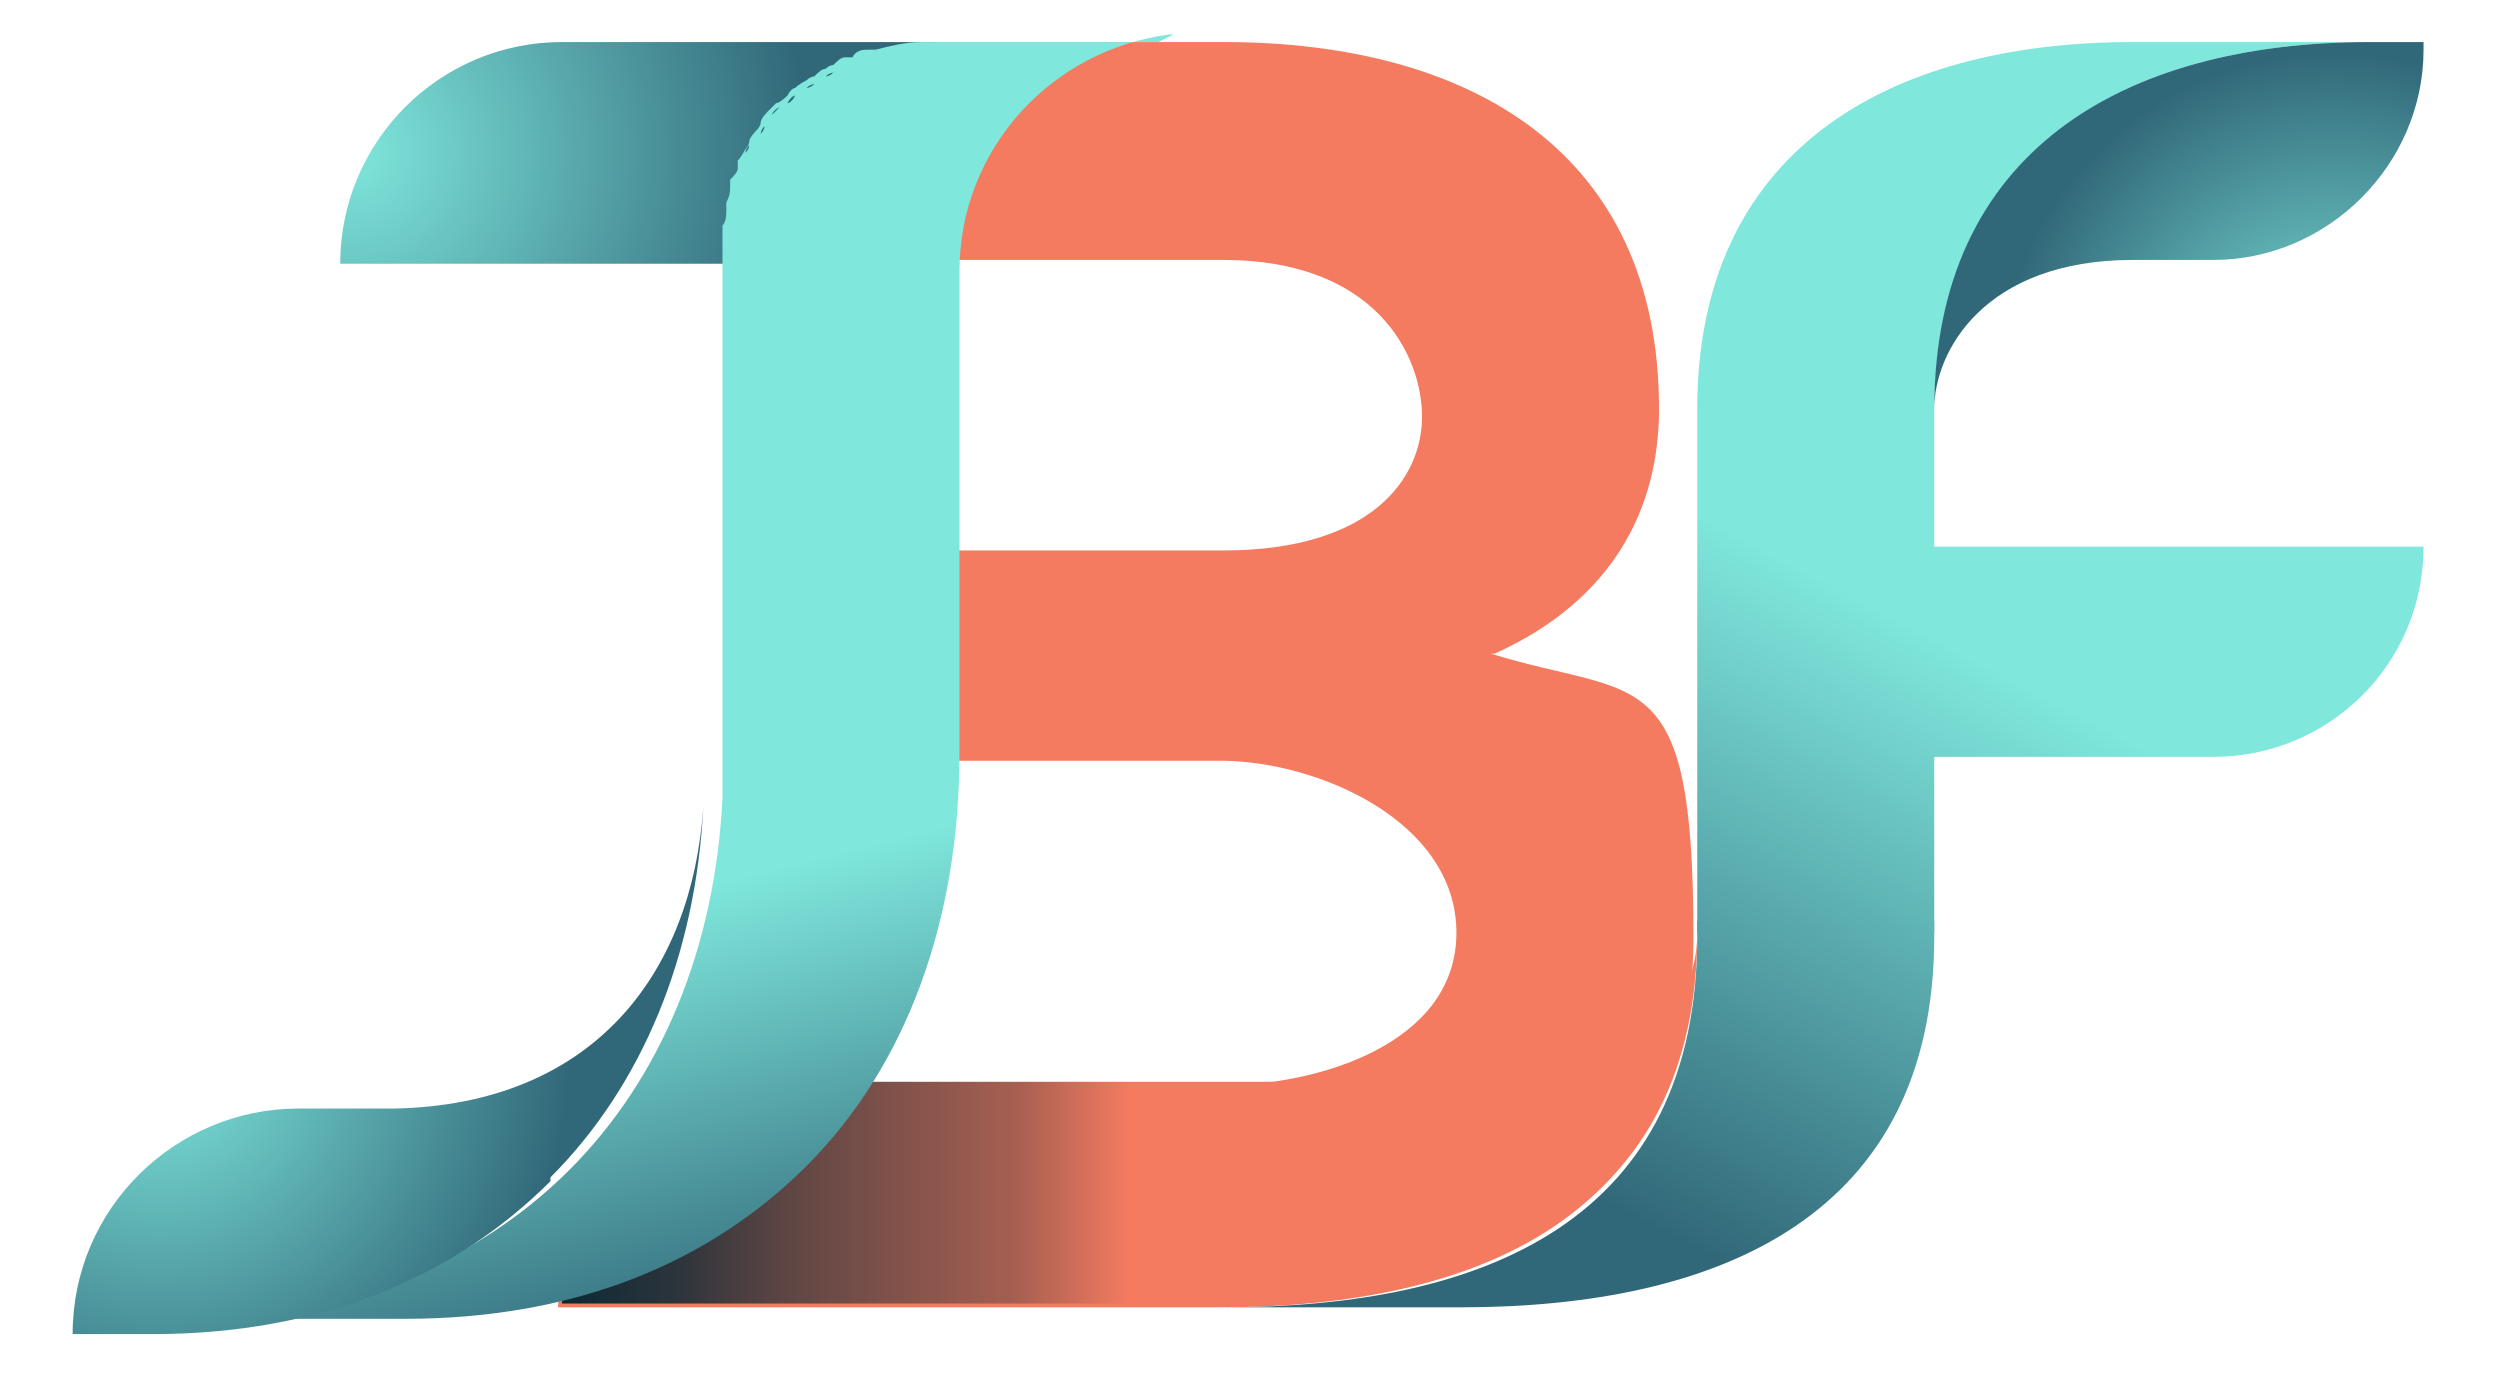
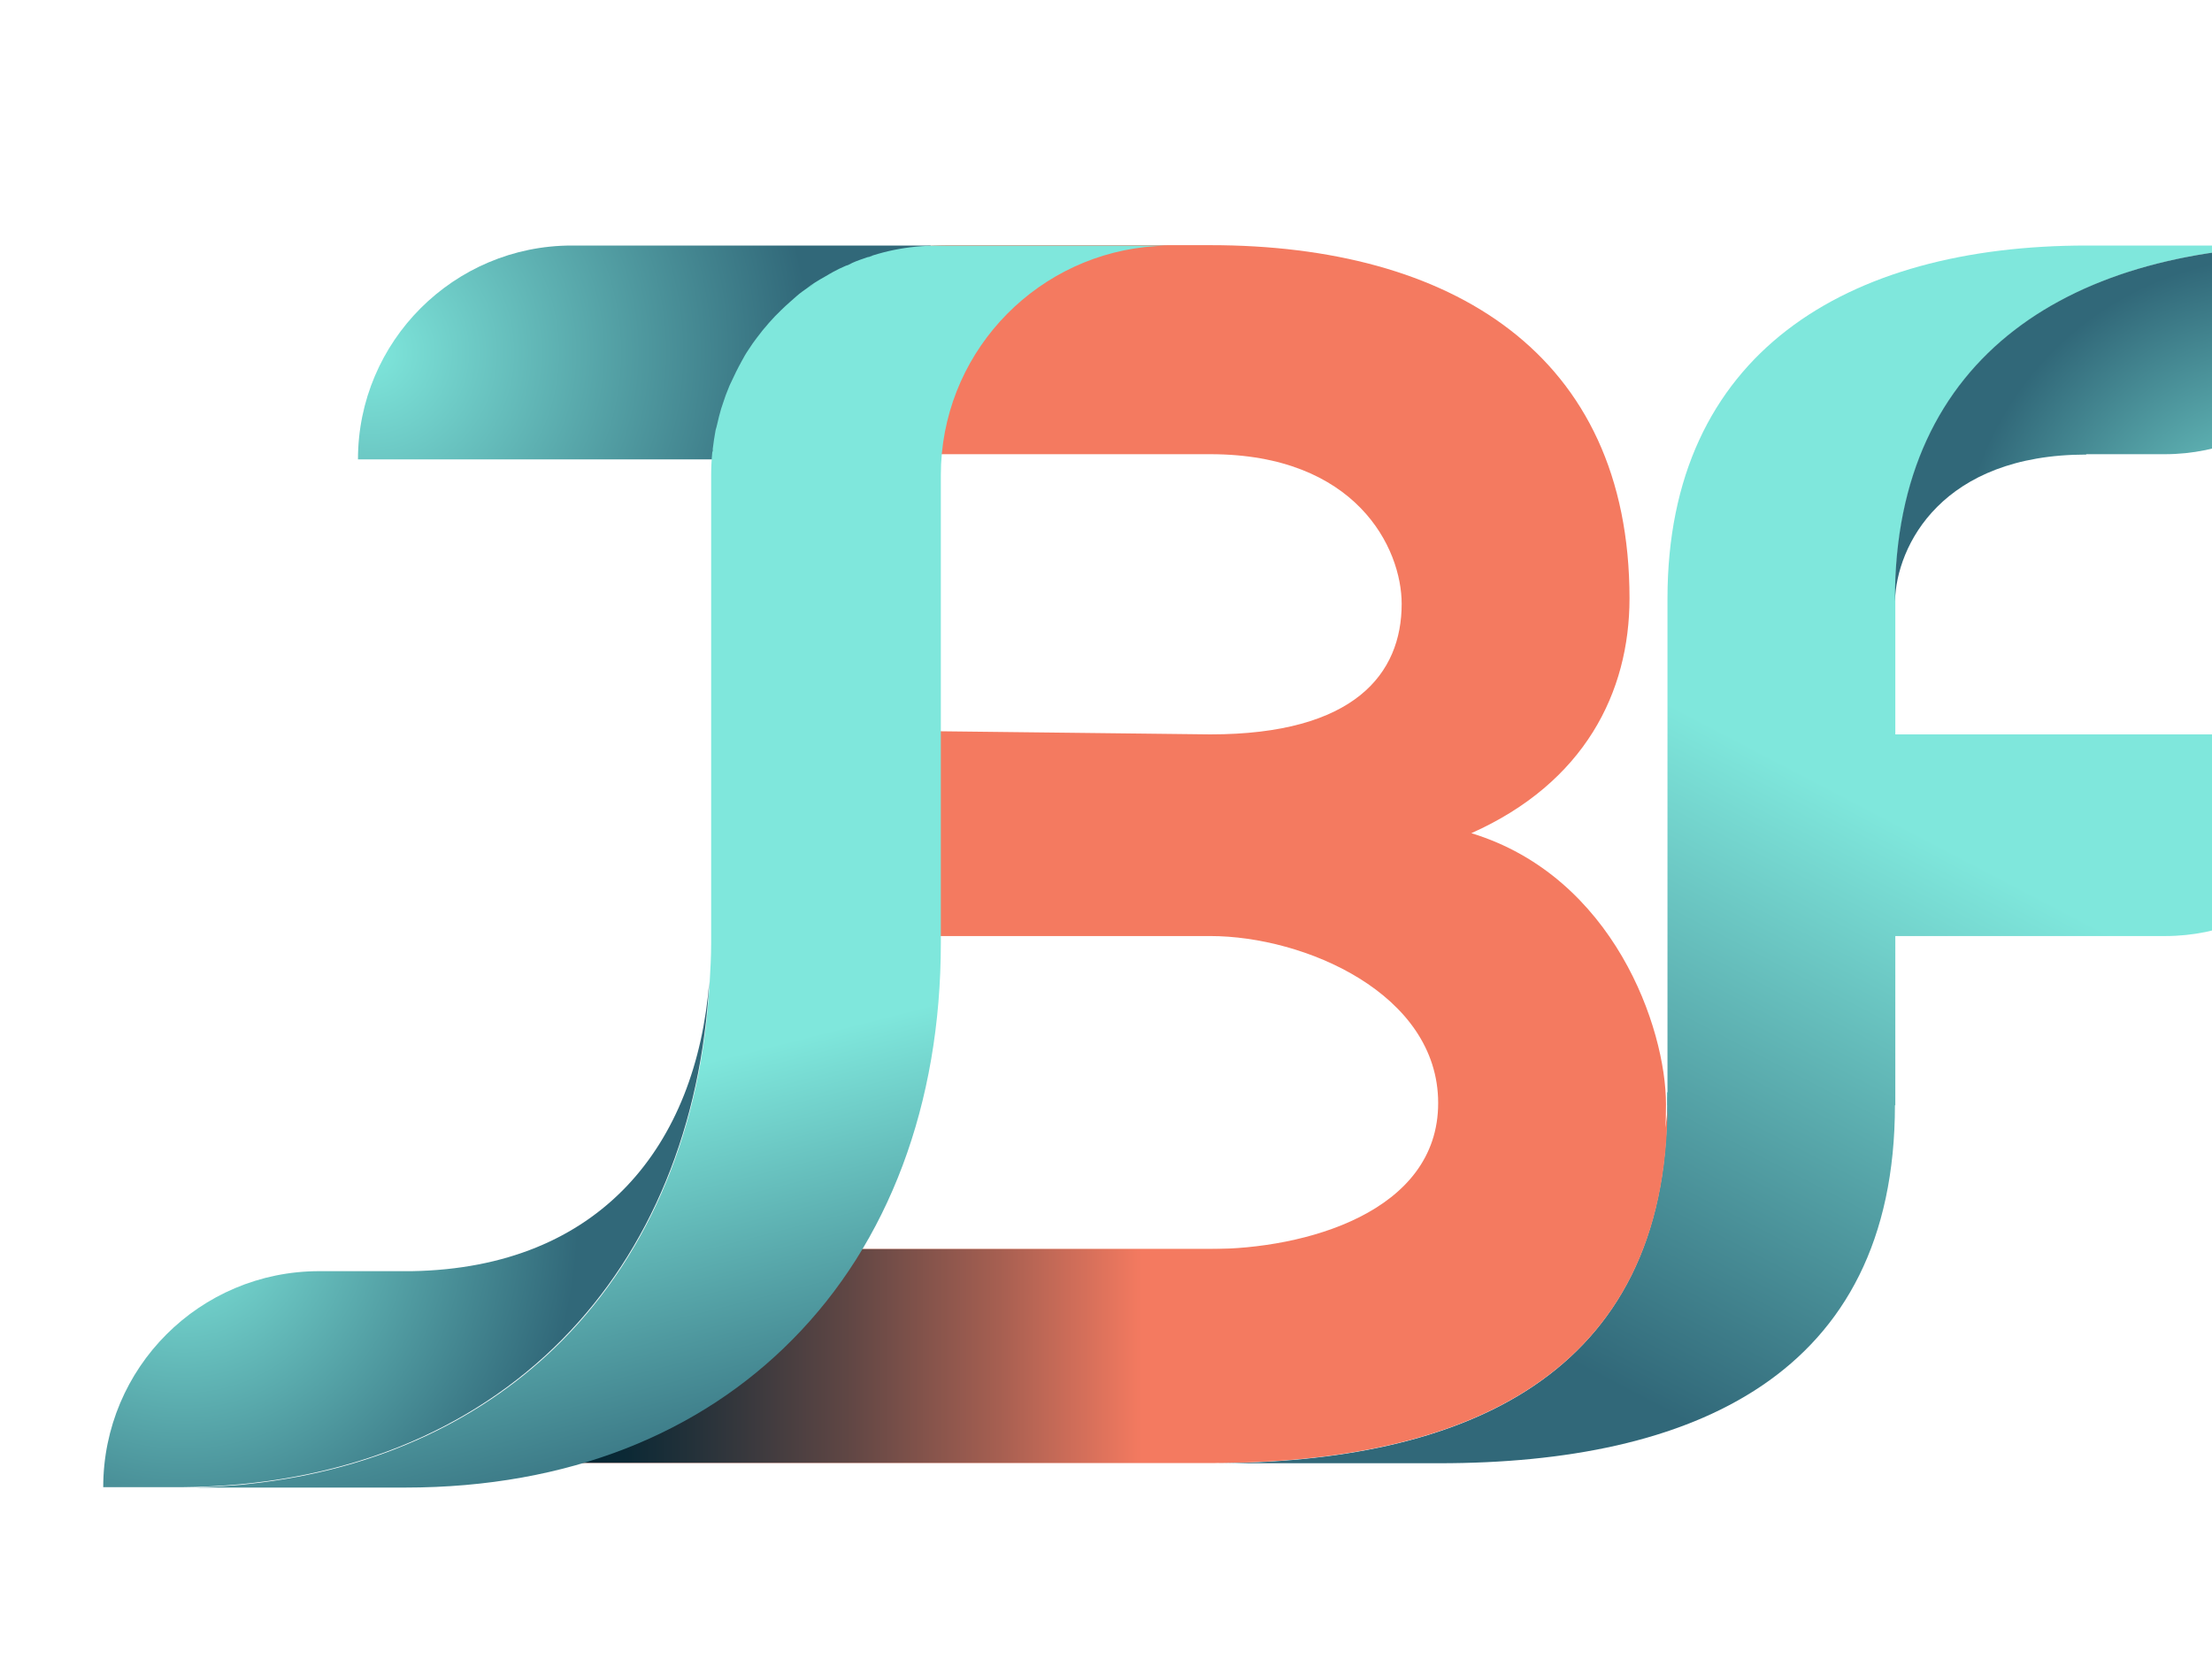
- <svg xmlns="http://www.w3.org/2000/svg" id="Layer_1" data-name="Layer 1" version="1.1" viewBox="0 0 65.4 35.9">
+ <svg xmlns="http://www.w3.org/2000/svg" xmlns:xlink="http://www.w3.org/1999/xlink" id="Layer_1" data-name="Layer 1" viewBox="35 45 60 45">
  <defs>
    <style>
      .cls-1 {
-         fill: url(#Unbenannter_Verlauf_6);
+         fill: url(#linear-gradient);
      }

      .cls-1, .cls-2, .cls-3, .cls-4, .cls-5, .cls-6, .cls-7, .cls-8, .cls-9, .cls-10, .cls-11, .cls-12 {
        stroke-width: 0px;
      }

      .cls-2 {
-         fill: #f47a60;
+         fill: #316879;
      }

      .cls-3 {
-         fill: url(#Unbenannter_Verlauf_5);
+         fill: #808285;
      }

      .cls-4 {
-         fill: url(#Unbenannter_Verlauf_2);
+         fill: #7fe7dc;
      }

      .cls-5 {
        fill: none;
      }

      .cls-6 {
-         fill: url(#Unbenannter_Verlauf);
+         fill: #f47a60;
      }

      .cls-7 {
-         fill: url(#Unbenannter_Verlauf_3);
+         fill: url(#linear-gradient-2);
      }

      .cls-8 {
+         fill: url(#radial-gradient-2);
+       }
+ 
+       .cls-9 {
+         fill: url(#linear-gradient-3);
+       }
+ 
+       .cls-10 {
+         fill: url(#radial-gradient);
+       }
+ 
+       .cls-11 {
        fill: url(#Unbenannter_Verlauf_4);
      }

-       .cls-9 {
-         fill: #808285;
-       }
- 
-       .cls-10 {
-         fill: #7fe7dc;
-       }
- 
-       .cls-11 {
-         fill: #316879;
-       }
- 
      .cls-12 {
-         fill: url(#Unbenannter_Verlauf_7);
+         fill: url(#radial-gradient-3);
      }
    </style>
-     <linearGradient id="Unbenannter_Verlauf" data-name="Unbenannter Verlauf" x1="49" y1="21" x2="41.1" y2="5.9" gradientTransform="translate(0 36.9) scale(1 -1)" gradientUnits="userSpaceOnUse">
+     <linearGradient id="linear-gradient" x1="84.85" y1="66.46" x2="76.94" y2="81.59" gradientUnits="userSpaceOnUse">
      <stop offset="0" stop-color="#7fe7dc" />
      <stop offset="1" stop-color="#316879" />
    </linearGradient>
-     <linearGradient id="Unbenannter_Verlauf_2" data-name="Unbenannter Verlauf 2" x1="14.7" y1="7.7" x2="44.4" y2="7.7" gradientTransform="translate(0 36.9) scale(1 -1)" gradientUnits="userSpaceOnUse">
+     <linearGradient id="Unbenannter_Verlauf_4" data-name="Unbenannter Verlauf 4" x1="50.53" y1="79.82" x2="80.23" y2="79.82" gradientUnits="userSpaceOnUse">
      <stop offset="0" stop-color="#002533" />
-       <stop offset="0" stop-color="#0c2935" />
-       <stop offset=".1" stop-color="#2c343b" />
-       <stop offset=".2" stop-color="#5f4644" />
-       <stop offset=".4" stop-color="#a65f51" />
-       <stop offset=".5" stop-color="#f47a60" />
+       <stop offset=".05" stop-color="#0c2935" />
+       <stop offset=".13" stop-color="#2c343b" />
+       <stop offset=".25" stop-color="#5f4644" />
+       <stop offset=".39" stop-color="#a65f51" />
+       <stop offset=".52" stop-color="#f47a60" />
    </linearGradient>
-     <linearGradient id="Unbenannter_Verlauf_3" data-name="Unbenannter Verlauf 3" x1="51.2" y1="19.9" x2="43.3" y2="4.8" gradientTransform="translate(0 36.9) scale(1 -1)" gradientUnits="userSpaceOnUse">
-       <stop offset="0" stop-color="#7fe7dc" />
-       <stop offset="1" stop-color="#316879" />
-     </linearGradient>
-     <radialGradient id="Unbenannter_Verlauf_4" data-name="Unbenannter Verlauf 4" cx="61" cy="26.8" fx="61" fy="26.8" r="8.7" gradientTransform="translate(0 36.9) scale(1 -1)" gradientUnits="userSpaceOnUse">
+     <linearGradient id="linear-gradient-2" x1="87" y1="67.59" x2="79.09" y2="82.71" xlink:href="#linear-gradient" />
+     <radialGradient id="radial-gradient" cx="96.81" cy="60.64" fx="96.81" fy="60.64" r="8.68" gradientUnits="userSpaceOnUse">
      <stop offset="0" stop-color="#7fe7dc" />
      <stop offset="1" stop-color="#316879" />
    </radialGradient>
-     <radialGradient id="Unbenannter_Verlauf_5" data-name="Unbenannter Verlauf 5" cx="9.2" cy="32.9" fx="9.2" fy="32.9" r="11.9" gradientTransform="translate(0 36.9) scale(1 -1)" gradientUnits="userSpaceOnUse">
-       <stop offset="0" stop-color="#7fe7dc" />
-       <stop offset="1" stop-color="#316879" />
-     </radialGradient>
-     <linearGradient id="Unbenannter_Verlauf_6" data-name="Unbenannter Verlauf 6" x1="18.8" y1="13.8" x2="21.6" y2="2.6" gradientTransform="translate(0 36.9) scale(1 -1)" gradientUnits="userSpaceOnUse">
-       <stop offset="0" stop-color="#7fe7dc" />
-       <stop offset="1" stop-color="#316879" />
-     </linearGradient>
-     <radialGradient id="Unbenannter_Verlauf_7" data-name="Unbenannter Verlauf 7" cx="4.2" cy="9.3" fx="4.2" fy="9.3" r="10.7" gradientTransform="translate(0 36.9) scale(1 -1)" gradientUnits="userSpaceOnUse">
-       <stop offset="0" stop-color="#7fe7dc" />
-       <stop offset="1" stop-color="#316879" />
-     </radialGradient>
+     <radialGradient id="radial-gradient-2" cx="45.05" cy="54.56" fx="45.05" fy="54.56" r="11.91" xlink:href="#radial-gradient" />
+     <linearGradient id="linear-gradient-3" x1="54.57" y1="73.7" x2="57.41" y2="84.83" xlink:href="#linear-gradient" />
+     <radialGradient id="radial-gradient-3" cx="39.98" cy="78.19" fx="39.98" fy="78.19" r="10.7" xlink:href="#radial-gradient" />
  </defs>
-   <path class="cls-2" d="M39.1,17.1c3.1-1.4,4.3-3.8,4.3-6.4,0-6.7-4.9-9.6-11.4-9.6h-7.2c-2.1,0-4,1-5.2,2.7l-2.2,3h14.6c4,0,5.2,2.5,5.2,4.1s-1.3,3.5-5.2,3.5h-8.7c-3,0,1.3,2.5,1.3,5.5h7.3c2.6,0,6.2,1.6,6.2,4.5s-3.6,4-6.2,4h-11.5c-3.2,0-5.8,2.6-5.8,5.8h17.3c6.8,0,12.4-2.4,12.4-9.7s-1.4-6.2-5.3-7.4Z" />
-   <path class="cls-5" d="M44.4,24.4h0c0,0,0,0,0,0h0s0,0,0,0Z" />
-   <path class="cls-6" d="M50.6,24.1h-6.2v.2h0v.2h0c0,7.4-5.5,9.7-12.4,9.7h6.2c6.8,0,12.4-2.4,12.4-9.7s0-.2,0-.3h0Z" />
-   <path class="cls-10" d="M44.4,24.1h0c0,0,0,.1,0,.2v-.2h0Z" />
-   <path class="cls-4" d="M44.4,24.4h0c0,3.1-3.6,3.9-6.2,3.9h-17.7c-3.2,0-5.8,2.6-5.8,5.8h17.3c6.8,0,12.4-2.4,12.4-9.7Z" />
+   <path class="cls-6" d="M74.91,67.6c3.07-1.37,4.29-3.82,4.29-6.37,0-6.65-4.86-9.58-11.37-9.58h-7.16c-2.07,0-4.01.99-5.23,2.67l-2.17,3h14.56c3.96,0,5.19,2.55,5.19,4.06,0,1.89-1.27,3.54-5.19,3.54l-8.67-.1c-3.02,0,1.34,2.55,1.34,5.57h0s7.33,0,7.33,0c2.55,0,6.18,1.56,6.18,4.53s-3.63,3.96-6.18,3.96h-11.51c-3.2,0-5.8,2.6-5.8,5.8h0c3,0,14.32,0,17.31,0,6.84,0,12.36-2.36,12.36-9.72,0-2.08-1.42-6.18-5.28-7.36Z" />
+   <path class="cls-5" d="M80.23,74.92s0-.08,0-.12c0,.05,0,.1,0,.15,0-.01,0-.02,0-.04Z" />
+   <path class="cls-1" d="M86.4,74.63h-6.18c0,.06,0,.11,0,.17,0,.04,0,.08,0,.12,0,.01,0,.02,0,.04,0,0,0,0,0,.01,0,7.36-5.52,9.72-12.36,9.72h6.18c6.84,0,12.36-2.36,12.36-9.72,0-.1,0-.22-.01-.33Z" />
+   <path class="cls-4" d="M80.22,74.63h0c0,.06,0,.11.01.17,0-.06,0-.11,0-.17Z" />
+   <path class="cls-11" d="M80.23,74.96s0,0,0-.01c-.03,3.08-3.64,3.93-6.18,3.93h-17.72c-3.2,0-5.8,2.6-5.8,5.8h0c3.17,0,14.19,0,17.34,0,6.84,0,12.36-2.36,12.36-9.72Z" />
  <g>
-     <path class="cls-7" d="M62,1.1h-6.2c-6.5,0-11.4,2.9-11.4,9.6v13.7h6.2v-4.6h7.3c3,0,5.5-2.4,5.5-5.5h-12.8v-3.5h0c0-6.8,4.9-9.7,11.4-9.7Z" />
-     <path class="cls-8" d="M55.8,6.8h2.1c3,0,5.5-2.5,5.5-5.5v-.2h-1.4c-6.5,0-11.4,2.9-11.4,9.6h0c0-1.5,1.3-3.9,5.2-3.9h0Z" />
+     <path class="cls-7" d="M97.78,51.66h-6.18c-6.51,0-11.37,2.92-11.37,9.58v13.74h6.18v-4.59h7.32c3.02,0,5.47-2.45,5.47-5.47h0s-12.79,0-12.79,0v-3.54s0-.05,0-.07v-.07c0-6.65,4.86-9.58,11.37-9.58Z" />
+     <path class="cls-10" d="M91.59,57.32h2.13c3.02,0,5.47-2.45,5.47-5.47v-.19h-1.42c-6.51,0-11.37,2.92-11.37,9.58v.07c.04-1.52,1.28-3.98,5.19-3.98Z" />
  </g>
-   <path class="cls-3" d="M24.4,1.1h-9.7c-3.2,0-5.8,2.6-5.8,5.8h12.6c.1-2.3,1.2-4.4,3-5.8Z" />
-   <path class="cls-9" d="M8.9,28.9h-.5.5Z" />
-   <path class="cls-5" d="M18.6,6.1c0,.2,0,.3,0,.5,0-.2,0-.4,0-.5Z" />
-   <path class="cls-5" d="M22.7,1.5c-.1,0-.3,0-.4.2.1,0,.3,0,.4-.2Z" />
-   <path class="cls-5" d="M21.6,2c-.1,0-.2.1-.3.2,0,0,.2-.1.3-.2Z" />
-   <path class="cls-5" d="M18.7,5.5c0,.1,0,.3-.1.4,0-.2,0-.3.1-.4Z" />
-   <path class="cls-5" d="M18.5,11.7h0v8.3c0,.4,0,.7,0,1.1,0-.3,0-.7,0-1.1v-1.5h0V7.3c0-.2,0-.4,0-.6,0,.2,0,.4,0,.6v4.4Z" />
-   <path class="cls-5" d="M18.9,5c0,.1,0,.2-.1.4,0-.1,0-.3.1-.4Z" />
-   <path class="cls-5" d="M22.1,1.7c-.1,0-.2.1-.3.2.1,0,.2-.1.3-.2Z" />
-   <path class="cls-5" d="M20.2,3c0,0-.2.2-.2.3,0,0,.2-.2.2-.3Z" />
-   <path class="cls-5" d="M19.5,3.9c0,0-.1.2-.2.3,0-.1.1-.2.2-.3Z" />
-   <path class="cls-5" d="M21.1,2.3c0,0-.2.1-.3.2,0,0,.2-.2.3-.2Z" />
-   <path class="cls-5" d="M19.2,4.5c0,.1-.1.2-.2.3,0-.1.1-.2.2-.3Z" />
-   <path class="cls-5" d="M20.4,2.9c0,0,.2-.2.3-.2,0,0-.2.2-.3.2Z" />
-   <path class="cls-5" d="M19.8,3.5c0,0-.2.2-.2.3,0,0,.1-.2.2-.3Z" />
-   <path class="cls-5" d="M22.9,1.4c.4-.1.8-.2,1.2-.2h0c-.4,0-.8.1-1.2.2Z" />
-   <path class="cls-1" d="M30.3,1.1h-5.6c-.2,0-.4,0-.6,0-.4,0-.8.1-1.2.2,0,0,0,0-.2,0-.1,0-.3,0-.4.2,0,0-.1,0-.2,0-.1,0-.2.1-.3.2,0,0-.1,0-.2.1-.1,0-.2.1-.3.2,0,0-.1,0-.2.1,0,0-.2.1-.3.2,0,0-.1,0-.2.2,0,0-.2.2-.3.2l-.2.2c0,0-.2.2-.2.3,0,0,0,.1-.1.2,0,0-.2.2-.2.3,0,0,0,.1-.1.2,0,0-.1.2-.2.3,0,0,0,.1,0,.2,0,.1-.1.2-.2.3,0,0,0,.1,0,.2,0,.1,0,.2-.1.4,0,0,0,.1,0,.2,0,.1,0,.3-.1.4,0,0,0,0,0,.2,0,.2,0,.3,0,.5,0,0,0,0,0,0,0,.2,0,.4,0,.6v11.1h0v1.5c0,.4,0,.7,0,1.1-.2,3.9-1.6,7.3-4,9.7h0c-2.1,2.1-5,3.5-8.5,3.9-.1,0-.3,0-.4,0s-.3,0-.4,0c-.2,0-.4,0-.6,0h-.6,6.2c4.5,0,8-1.5,10.5-4h0c2.6-2.6,4-6.4,4-10.8v-8.3h0v-4.3c0-3.2,2.4-5.8,5.5-6.2.2,0,.4,0,.7,0,0,0-.6,0-.6,0Z" />
-   <path class="cls-11" d="M24.7,1.1c-.2,0-.4,0-.6,0,.2,0,.4,0,.6,0Z" />
-   <path class="cls-11" d="M20.8,2.5c0,0-.1,0-.2.2,0,0,.1,0,.2-.2Z" />
-   <path class="cls-11" d="M22.9,1.4s0,0-.2,0c0,0,0,0,.2,0Z" />
-   <path class="cls-11" d="M21.3,2.2c0,0-.1,0-.2.1,0,0,.1,0,.2-.1Z" />
-   <path class="cls-11" d="M22.3,1.6c0,0-.1,0-.2,0,0,0,.1,0,.2,0Z" />
-   <path class="cls-11" d="M21.8,1.9c0,0-.1,0-.2.1,0,0,.1,0,.2-.1Z" />
-   <path class="cls-11" d="M18.5,6.6s0,0,0,0c0,0,0,0,0,0Z" />
-   <path class="cls-11" d="M20.2,3s0-.1.2-.2l-.2.2Z" />
-   <path class="cls-11" d="M18.6,6s0,0,0,.2c0,0,0,0,0-.2Z" />
-   <path class="cls-12" d="M14.4,30.8c2.4-2.4,3.8-5.8,4-9.7-.3,4.4-2.9,7.8-8.1,7.9h-2.5c-3.2,0-5.9,2.6-5.9,5.9h2.1c4.4,0,7.9-1.5,10.4-4h0Z" />
-   <path class="cls-11" d="M19,4.8c0,0,0,.1,0,.2,0,0,0-.1,0-.2Z" />
-   <path class="cls-11" d="M19.6,3.8c0,0,0,.1-.1.2,0,0,0-.1.1-.2Z" />
-   <path class="cls-11" d="M19.3,4.3c0,0,0,.1,0,.2,0,0,0-.1,0-.2Z" />
-   <path class="cls-11" d="M18.8,5.4c0,0,0,.1,0,.2,0,0,0-.1,0-.2Z" />
-   <path class="cls-11" d="M20,3.3c0,0,0,.1-.1.2,0,0,0-.1.1-.2Z" />
+   <path class="cls-8" d="M60.25,51.66h-9.74c-3.2,0-5.8,2.6-5.8,5.8h12.58c.12-2.34,1.25-4.42,2.96-5.8Z" />
+   <path class="cls-3" d="M44.7,79.48h-.45c.09,0,.17,0,.26,0,.07,0,.13,0,.19,0Z" />
+   <path class="cls-5" d="M54.41,56.65c-.03.17-.06.35-.08.53.02-.18.05-.36.08-.53Z" />
+   <path class="cls-5" d="M58.52,51.99c-.14.05-.27.09-.4.15.13-.05.27-.1.4-.15Z" />
+   <path class="cls-5" d="M57.4,52.49c-.11.06-.21.12-.32.19.1-.07.21-.13.32-.19Z" />
+   <path class="cls-5" d="M54.55,56.07c-.04.14-.08.29-.11.43.03-.15.07-.29.11-.43Z" />
+   <path class="cls-5" d="M54.28,62.23h0v8.34c0,.36-.02.7-.04,1.05.03-.34.04-.69.04-1.05v-1.54h0v-11.15c0-.21.01-.42.03-.63-.02.21-.03.42-.03.63v4.35Z" />
+   <path class="cls-5" d="M54.75,55.52c-.05.12-.1.25-.14.38.04-.13.09-.26.14-.38Z" />
+   <path class="cls-5" d="M57.94,52.22c-.12.05-.23.11-.35.17.11-.06.23-.11.35-.17Z" />
+   <path class="cls-5" d="M56.02,53.57c-.08.09-.16.17-.24.27.08-.09.16-.18.24-.27Z" />
+   <path class="cls-5" d="M55.3,54.48c-.07.1-.13.21-.19.32.06-.11.12-.21.19-.32Z" />
+   <path class="cls-5" d="M56.9,52.81c-.1.07-.19.14-.29.22.09-.08.19-.15.29-.22Z" />
+   <path class="cls-5" d="M55,54.99c-.06.11-.11.23-.17.35.05-.12.11-.23.17-.35Z" />
+   <path class="cls-5" d="M56.18,53.42c.09-.08.17-.16.26-.24-.09.08-.18.16-.26.24Z" />
+   <path class="cls-5" d="M55.64,54.01c-.07.09-.15.19-.22.29.07-.1.14-.2.22-.29Z" />
+   <path class="cls-5" d="M58.68,51.93c.38-.12.77-.2,1.18-.24,0,0-.01,0-.02,0-.4.04-.79.12-1.16.24Z" />
+   <path class="cls-9" d="M66.12,51.66h-5.61s-.01,0-.02,0c-.21,0-.43.01-.64.03-.41.04-.8.12-1.18.24-.05.02-.1.04-.15.05-.14.05-.27.09-.4.15-.06.03-.12.06-.18.08-.12.05-.24.11-.35.17-.06.03-.12.07-.19.11-.11.06-.21.12-.32.19-.06.04-.12.08-.18.13-.1.07-.2.14-.29.22-.06.05-.11.1-.17.15-.09.08-.18.16-.26.24-.05.05-.11.11-.16.16-.08.09-.16.17-.24.27-.05.06-.1.11-.14.17-.07.09-.15.19-.22.29-.04.06-.08.12-.12.18-.07.1-.13.21-.19.32-.04.06-.07.12-.1.19-.06.11-.11.23-.17.35-.03.06-.06.12-.08.18-.05.12-.1.25-.14.38-.02.06-.04.12-.06.18-.04.14-.08.29-.11.43-.01.05-.03.1-.04.15-.03.17-.06.35-.08.53,0,.02,0,.05-.01.07-.02.21-.03.42-.03.63v11.15h0v1.54c0,.36-.02.71-.04,1.05-.21,3.92-1.6,7.29-3.99,9.71h0c-2.1,2.12-4.97,3.52-8.49,3.9-.14.02-.29.03-.43.04s-.28.02-.42.03c-.2.01-.4.02-.6.03-.05,0-.1,0-.14,0,0,0,0,0-.01,0-.02,0-.05,0-.07,0-.05,0-.11,0-.16,0-.03,0-.06,0-.09,0s-.06,0-.09,0h6.23c4.45,0,8.01-1.49,10.5-4.01h0c2.61-2.63,4.03-6.39,4.03-10.76v-8.34h0v-4.35c0-3.21,2.43-5.85,5.55-6.19.22-.02.45-.04.67-.04h-.62Z" />
+   <path class="cls-2" d="M60.49,51.66c-.21,0-.43.01-.64.03.21-.02.42-.03.64-.03Z" />
+   <path class="cls-2" d="M56.62,53.03c-.06.05-.11.1-.17.15.06-.05.11-.1.17-.15Z" />
+   <path class="cls-2" d="M58.68,51.93c-.05.02-.1.04-.15.05.05-.02.1-.04.15-.05Z" />
+   <path class="cls-2" d="M57.09,52.69c-.06.04-.12.08-.18.13.06-.04.12-.09.18-.13Z" />
+   <path class="cls-2" d="M58.12,52.13c-.06.03-.12.06-.18.08.06-.03.12-.06.18-.08Z" />
+   <path class="cls-2" d="M57.59,52.39c-.06.03-.12.07-.19.11.06-.04.12-.07.19-.11Z" />
+   <path class="cls-2" d="M54.33,57.18s0,.05-.01.07c0-.02,0-.05.01-.07Z" />
+   <path class="cls-2" d="M56.02,53.57c.05-.05.1-.11.16-.16-.05.05-.11.11-.16.16Z" />
+   <path class="cls-2" d="M54.44,56.51c-.01.05-.03.1-.04.15.01-.05.02-.1.04-.15Z" />
+   <path class="cls-12" d="M50.25,81.33c2.39-2.42,3.78-5.79,3.99-9.71-.35,4.43-2.94,7.77-8.07,7.86h0c-.07,0-.13,0-.19,0-.09,0-.17,0-.26,0h-2.06c-3.24,0-5.86,2.62-5.86,5.86h1.95s.1,0,.15,0c4.38-.03,7.89-1.52,10.35-4.01h0Z" />
+   <path class="cls-2" d="M54.83,55.33c-.03.06-.06.12-.08.18.03-.06.05-.12.08-.18Z" />
+   <path class="cls-2" d="M55.42,54.3c-.04.06-.08.12-.12.18.04-.06.08-.12.12-.18Z" />
+   <path class="cls-2" d="M55.11,54.8c-.04.06-.07.12-.1.19.03-.06.07-.12.1-.19Z" />
+   <path class="cls-2" d="M54.61,55.9c-.02.06-.04.12-.06.18.02-.06.04-.12.06-.18Z" />
+   <path class="cls-2" d="M55.78,53.84c-.05.06-.1.11-.14.17.05-.06.09-.12.14-.17Z" />
</svg>
